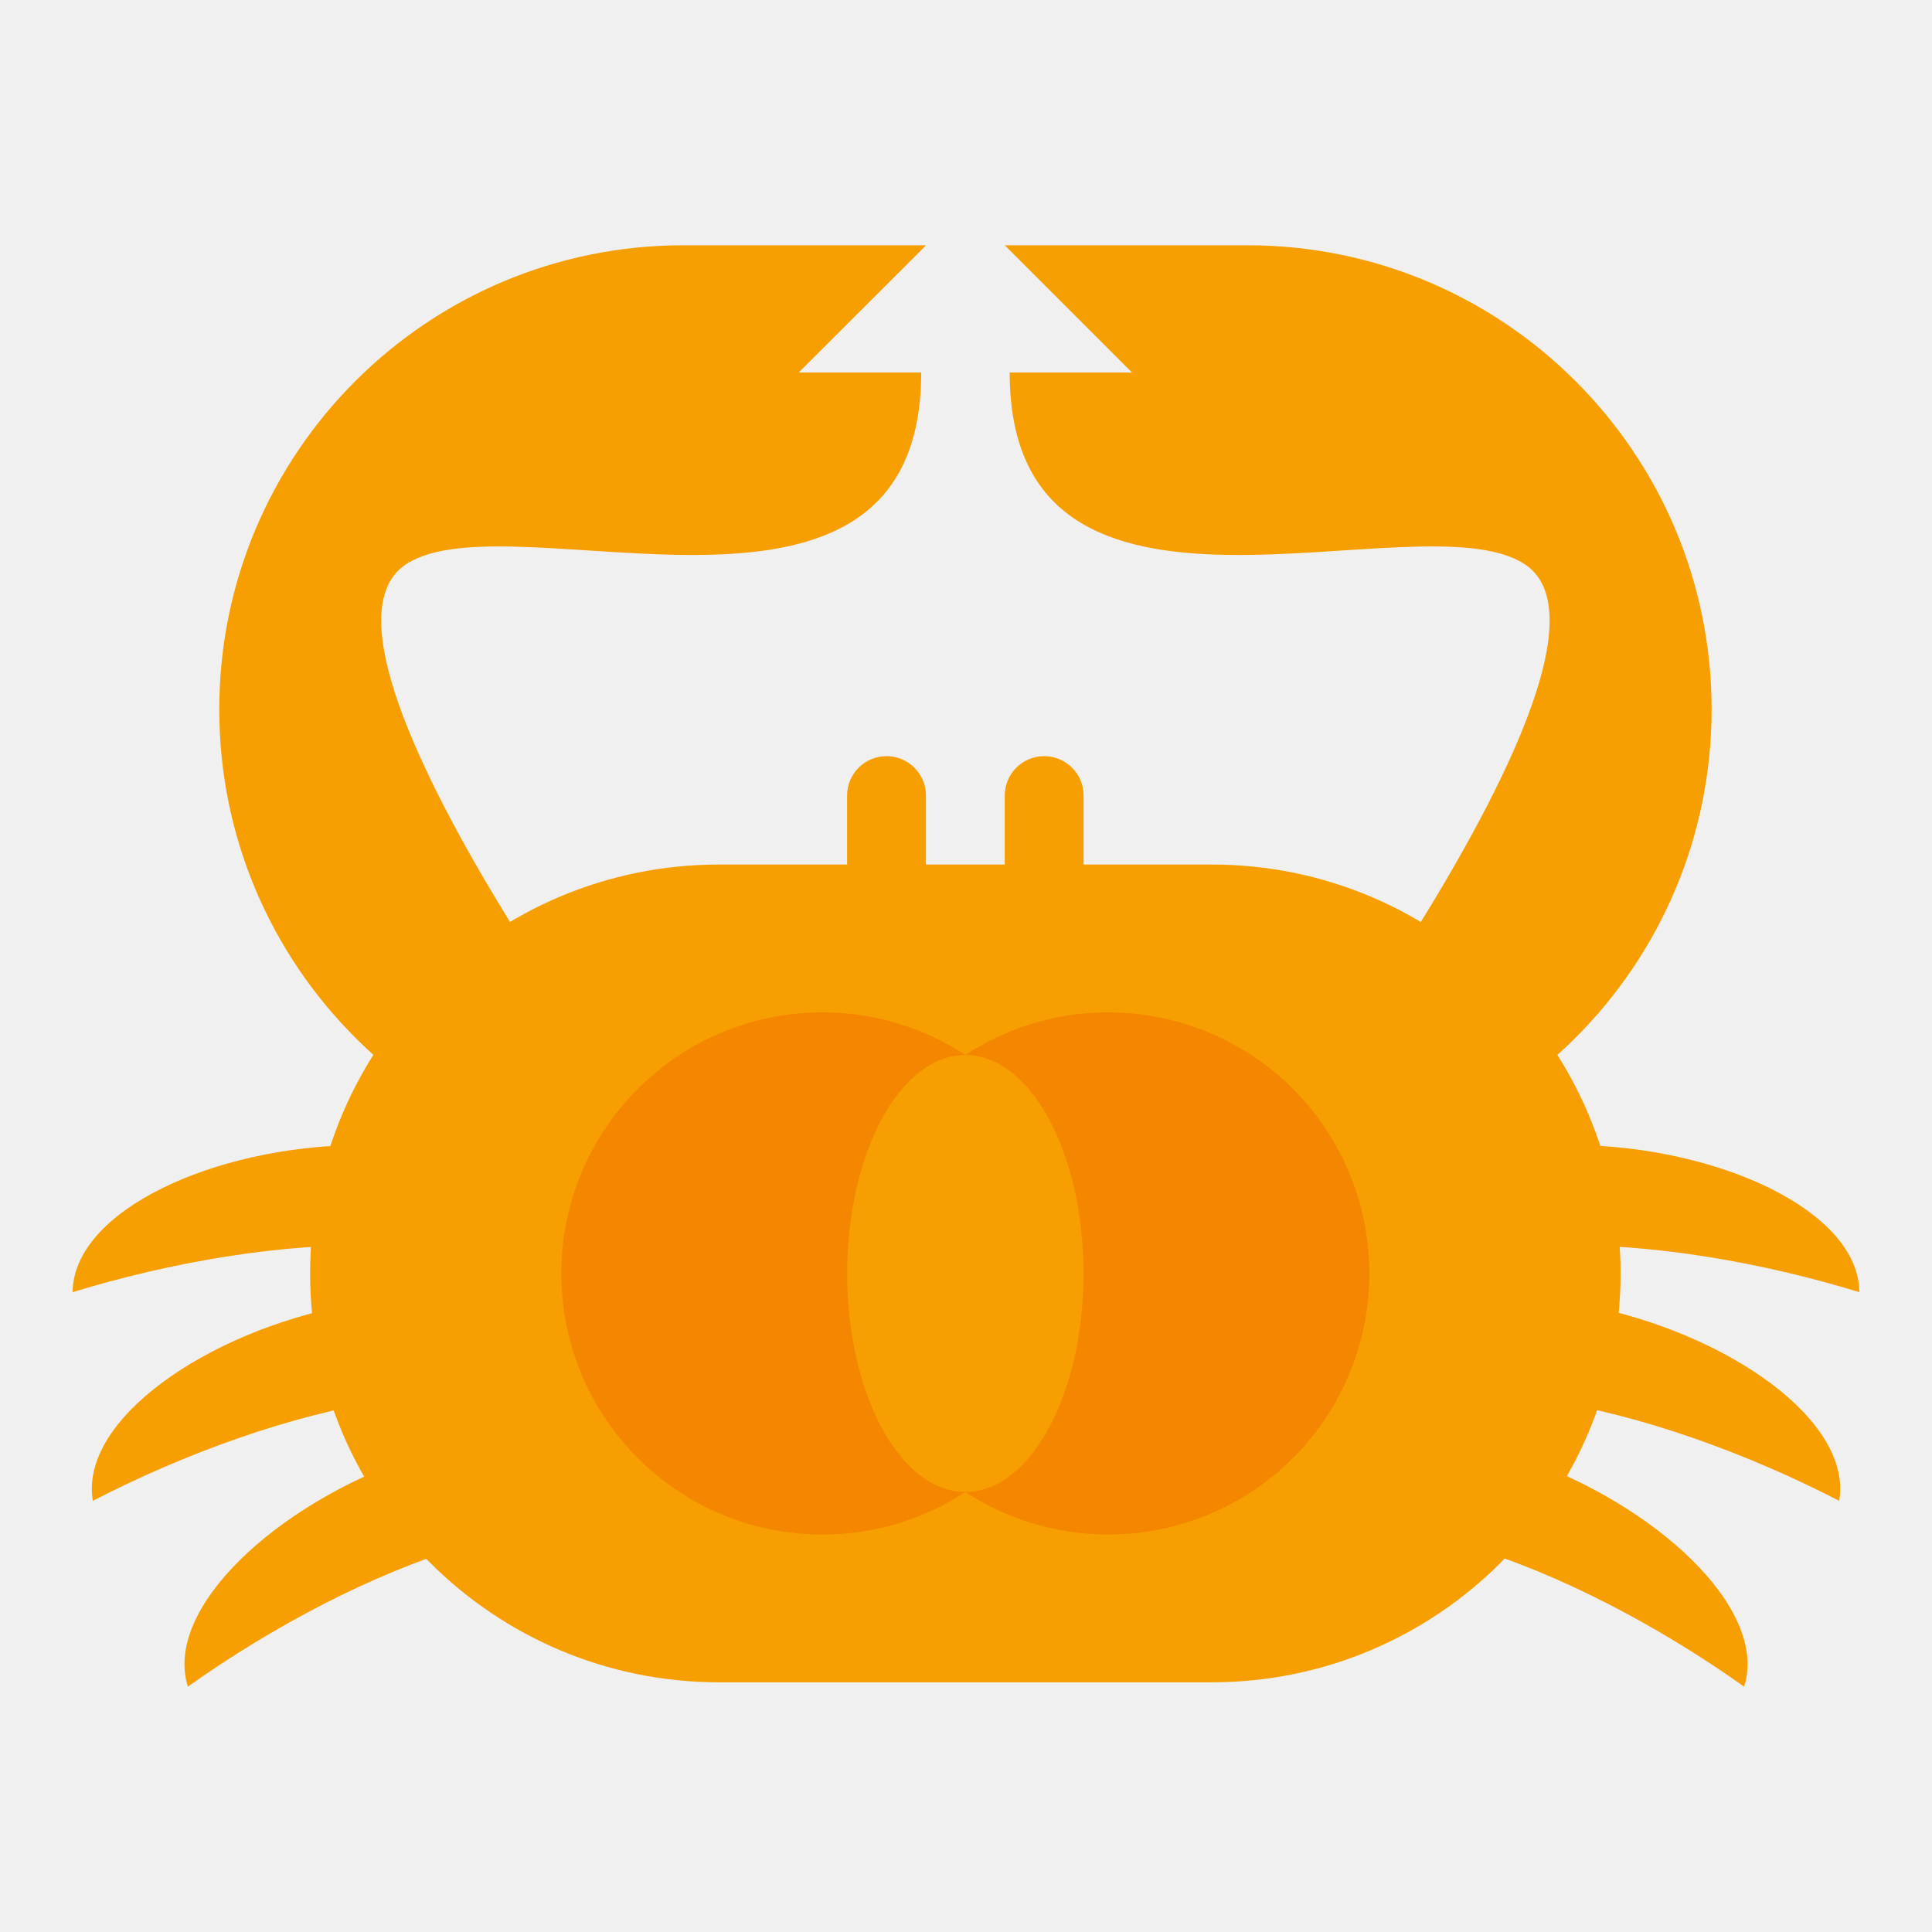
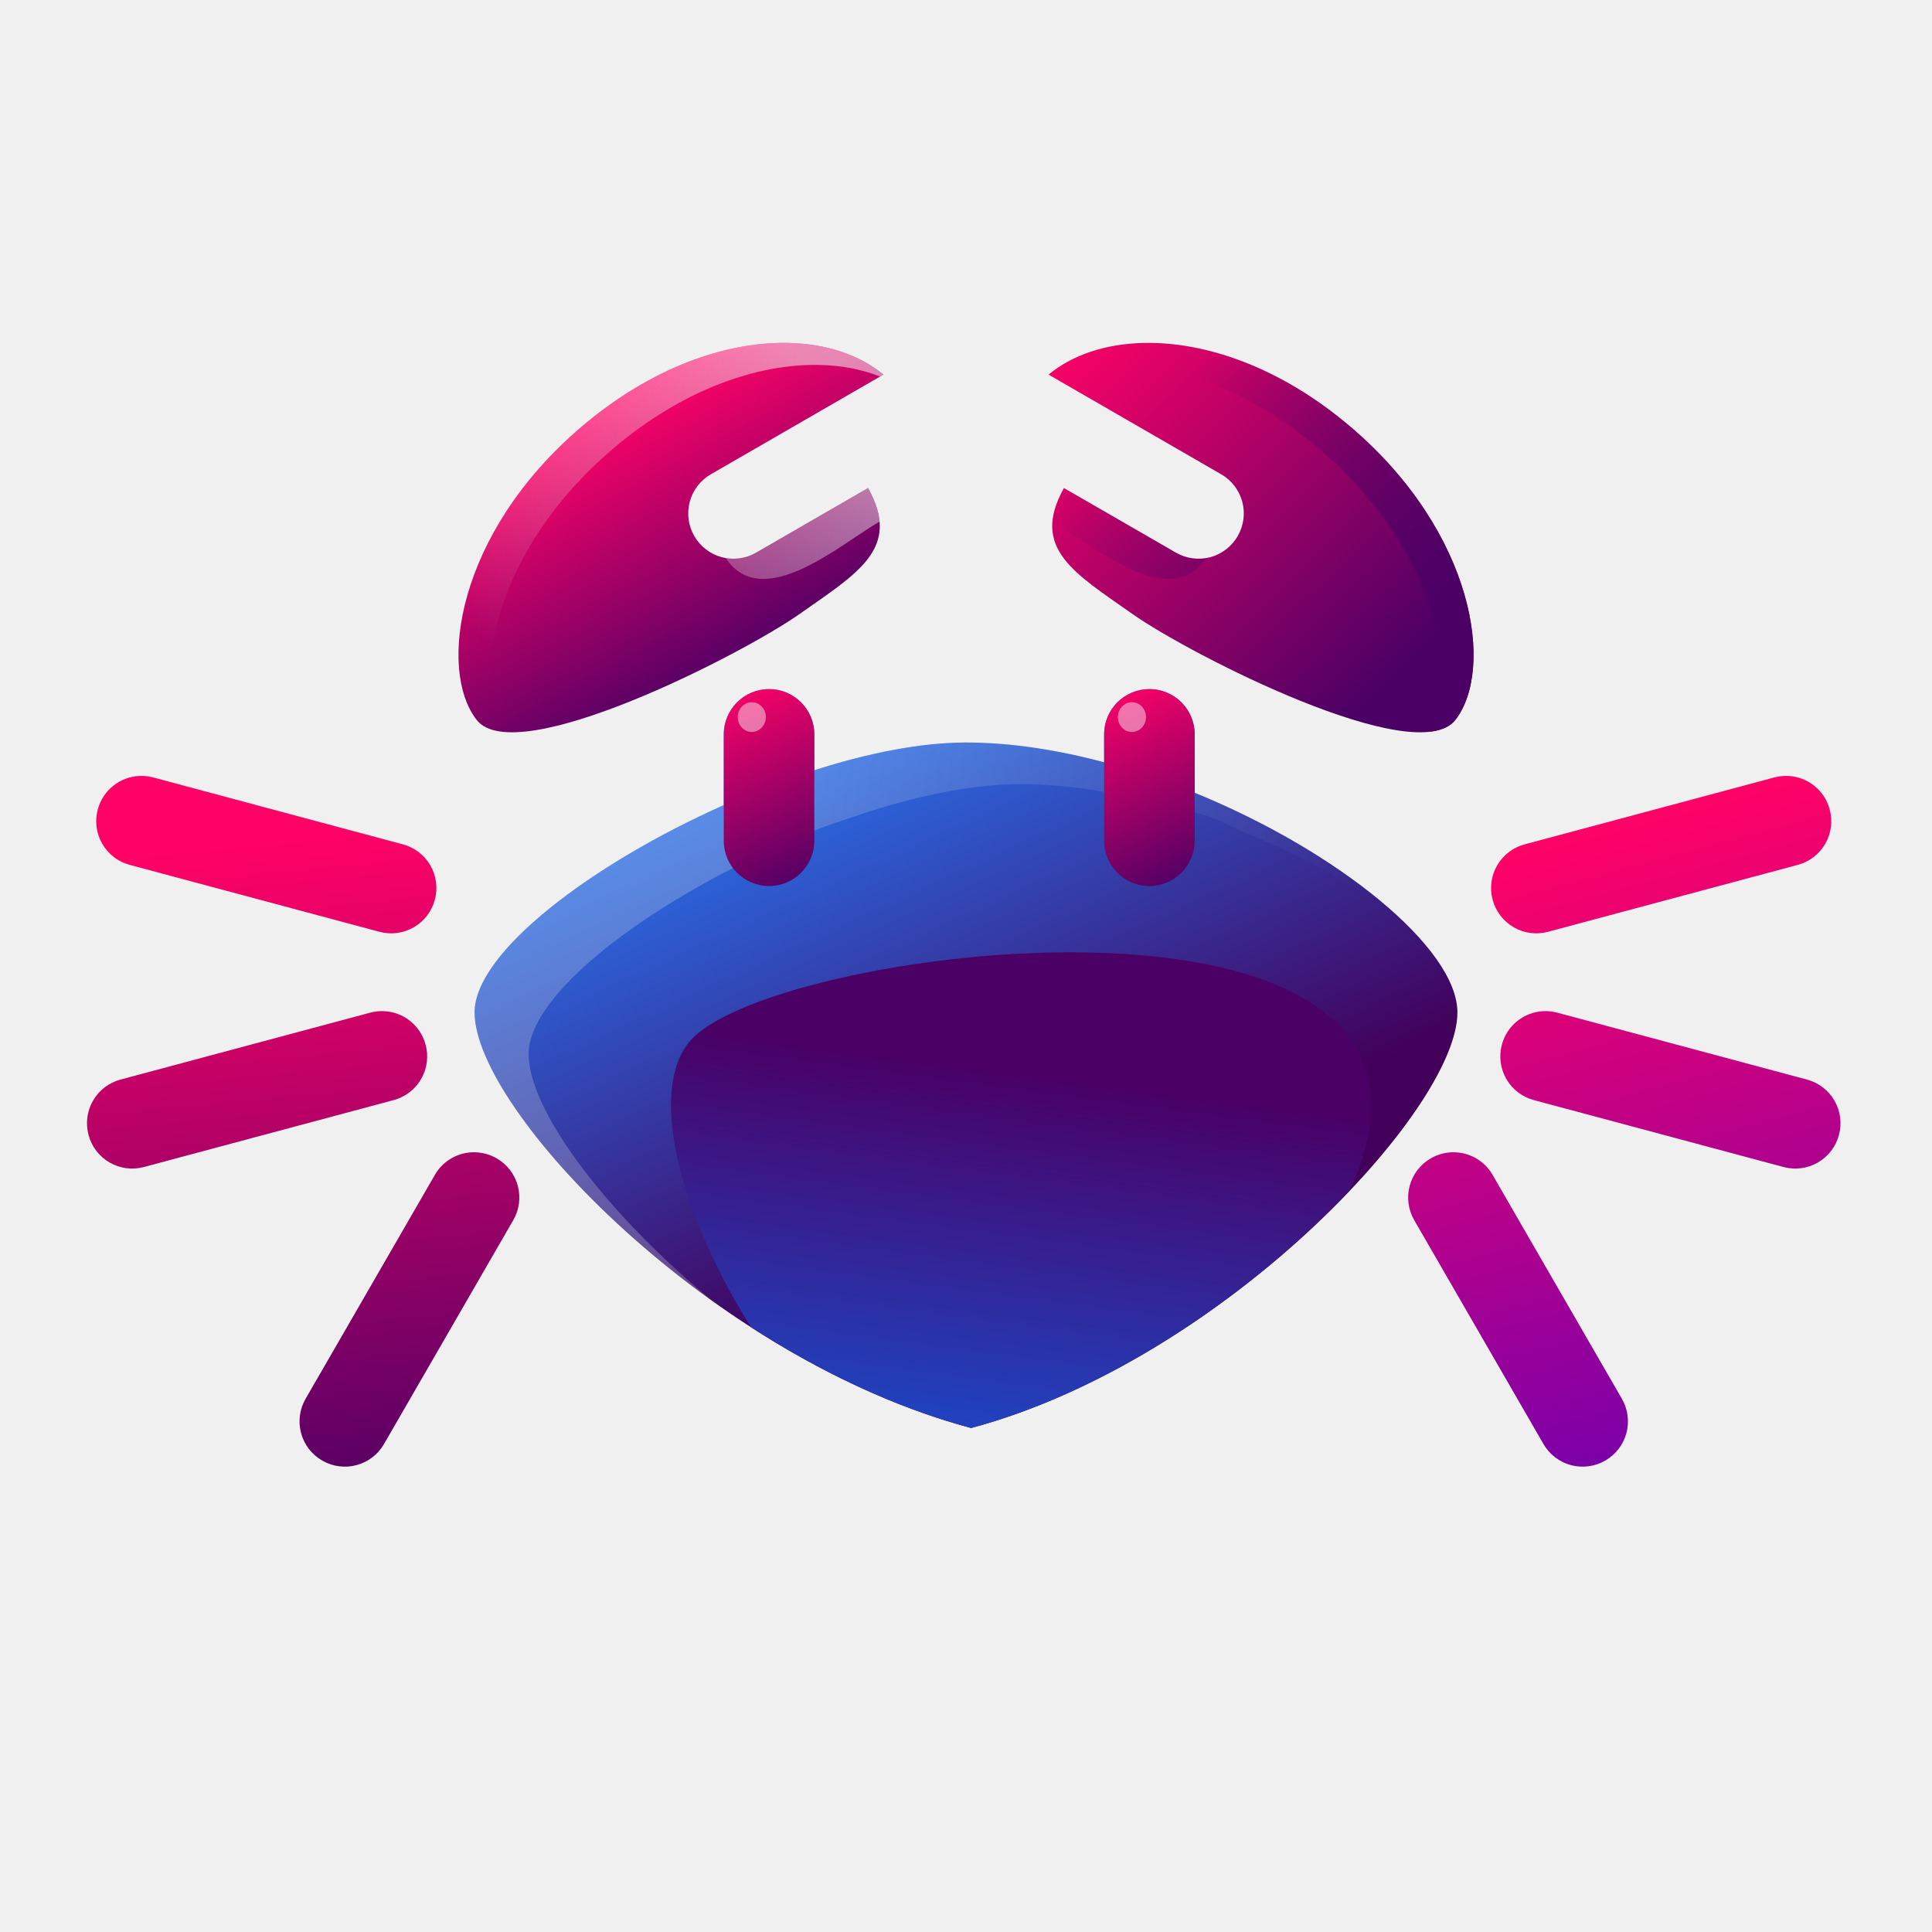
- <svg xmlns="http://www.w3.org/2000/svg" viewBox="0 0 512 512">
+ <svg xmlns="http://www.w3.org/2000/svg" xmlns:xlink="http://www.w3.org/1999/xlink" width="793.225" height="793.225" viewBox="0 0 209.874 209.874">
  <defs>
-     <style>.cls-1,.cls-4{fill:#f79e00;}.cls-2,.cls-4{isolation:isolate;}.cls-3{fill:#f48600;}</style>
+     <linearGradient id="prefix__a">
+       <stop offset="0" stop-color="#4a0065" />
+       <stop offset="1" stop-color="#4a0065" stop-opacity="0" />
+     </linearGradient>
+     <linearGradient id="prefix__b">
+       <stop offset="0" stop-color="#f1f1f1" stop-opacity=".553" />
+       <stop offset="1" stop-color="#f1f1f1" stop-opacity="0" />
+     </linearGradient>
+     <linearGradient id="prefix__d">
+       <stop offset="0" stop-color="#e4e4e4" stop-opacity=".255" />
+       <stop offset="1" stop-color="#e4e4e4" stop-opacity="0" />
+     </linearGradient>
+     <linearGradient id="prefix__f">
+       <stop offset="0" stop-color="#ff0266" />
+       <stop offset="1" stop-color="#7b00a8" />
+     </linearGradient>
+     <linearGradient id="prefix__g">
+       <stop offset="0" stop-color="#2580ff" />
+       <stop offset="1" stop-color="#42005a" />
+     </linearGradient>
+     <linearGradient id="prefix__c">
+       <stop offset="0" stop-color="#ff0266" />
+       <stop offset="1" stop-color="#4a0065" />
+     </linearGradient>
+     <linearGradient id="prefix__e">
+       <stop offset="0" stop-color="#0271ff" />
+       <stop offset="1" stop-color="#4a0065" />
+     </linearGradient>
+     <linearGradient xlink:href="#prefix__a" id="prefix__r" gradientUnits="userSpaceOnUse" x1="401.805" y1="347.882" x2="371.134" y2="316.333" gradientTransform="translate(275.504)" />
+     <linearGradient xlink:href="#prefix__b" id="prefix__q" gradientUnits="userSpaceOnUse" x1="327.363" y1="312.678" x2="295.167" y2="346.011" gradientTransform="translate(275.504)" />
+     <linearGradient xlink:href="#prefix__c" id="prefix__p" gradientUnits="userSpaceOnUse" x1="361.677" y1="350.283" x2="371.511" y2="371.674" gradientTransform="translate(275.504)" />
+     <linearGradient xlink:href="#prefix__c" id="prefix__o" gradientUnits="userSpaceOnUse" x1="320.359" y1="350.283" x2="330.193" y2="371.674" gradientTransform="translate(275.504)" />
+     <linearGradient xlink:href="#prefix__d" id="prefix__n" gradientUnits="userSpaceOnUse" x1="320.359" y1="362.881" x2="389.917" y2="372.395" gradientTransform="translate(275.504)" />
+     <linearGradient xlink:href="#prefix__e" id="prefix__m" gradientUnits="userSpaceOnUse" gradientTransform="matrix(-.97494 -.56377 .74805 -.84188 693.986 938.446)" x1="325.276" y1="350.283" x2="352.353" y2="408.981" />
+     <linearGradient xlink:href="#prefix__c" id="prefix__l" gradientUnits="userSpaceOnUse" gradientTransform="translate(280.421 181.14)" x1="350.722" y1="131.533" x2="387.355" y2="169.144" />
+     <linearGradient xlink:href="#prefix__c" id="prefix__k" gradientUnits="userSpaceOnUse" gradientTransform="translate(280.421 181.14)" x1="299.967" y1="140.658" x2="315.442" y2="169.144" />
+     <linearGradient xlink:href="#prefix__f" id="prefix__j" gradientUnits="userSpaceOnUse" x1="460.068" y1="-303.786" x2="527.164" y2="-303.786" gradientTransform="rotate(75 137.752 179.522)" />
+     <linearGradient xlink:href="#prefix__c" id="prefix__i" gradientUnits="userSpaceOnUse" x1="280.745" y1="365.456" x2="351.916" y2="392.06" gradientTransform="scale(-1 1) rotate(75 -137.752 -179.522)" />
+     <linearGradient xlink:href="#prefix__g" id="prefix__h" gradientUnits="userSpaceOnUse" x1="325.276" y1="350.283" x2="352.353" y2="408.981" gradientTransform="translate(275.504)" />
  </defs>
-   <path class="cls-1" d="M181.11,311a123,123,0,0,1-123-123h0a123,123,0,0,1,123-123h64.32L211.66,98.73h32.46c0,79.47-108.36,32.47-136.43,50.75C73.65,171.64,181.11,311,181.11,311Z" />
-   <path class="cls-1" d="M404,149.48C375.94,131.2,267.58,178.2,267.58,98.73H300L266.27,65h64.32a123,123,0,0,1,123,123h0a123,123,0,0,1-123,123S438.05,171.64,404,149.48Z" />
-   <rect class="cls-1" x="266.27" y="200.39" width="20.89" height="57.44" rx="10.44" />
-   <rect class="cls-1" x="224.49" y="200.39" width="20.89" height="57.44" rx="10.44" />
-   <path class="cls-1" d="M190.55,229.11H321.11A108.35,108.35,0,0,1,429.47,337.47h0A108.36,108.36,0,0,1,321.11,445.83H190.55A108.37,108.37,0,0,1,82.19,337.47h0A108.36,108.36,0,0,1,190.55,229.11Z" />
-   <g class="cls-2">
-     <path class="cls-3" d="M293.69,268.29a68.83,68.83,0,0,0-37.86,11.29,69.19,69.19,0,1,0,0,115.8,69.19,69.19,0,1,0,37.86-127.09Z" />
+   <g transform="translate(-517.238 -275.425)">
+     <path opacity=".45" fill="none" paint-order="markers stroke fill" d="M517.238 275.425h209.874v209.874H517.238z" />
+     <path d="M600.78 350.283a4.906 4.906 0 00-4.917 4.917v7.68c-14.387 6.418-27.07 16.002-27.07 22.53 0 10.612 25.62 37.554 53.935 45.14 27.184-7.283 52.83-34.528 52.83-45.14 0-6.996-12.957-17.514-28.543-23.869V355.2a4.906 4.906 0 00-4.917-4.917 4.906 4.906 0 00-4.917 4.917v3.03c-5.057-1.347-10.162-2.146-15.006-2.146-4.902 0-10.63 1.14-16.478 3.01V355.2a4.906 4.906 0 00-4.917-4.917z" fill="url(#prefix__h)" />
+     <path d="M532.409 359.714a4.907 4.907 0 00-4.55 3.644 4.906 4.906 0 003.477 6.022l27.116 7.265a4.907 4.907 0 006.023-3.477 4.906 4.906 0 00-3.477-6.021l-27.117-7.267a4.944 4.944 0 00-1.472-.166zm26.512 25.552a4.942 4.942 0 00-1.472.166l-27.116 7.266a4.906 4.906 0 00-3.477 6.022 4.906 4.906 0 006.022 3.477l27.116-7.266a4.906 4.906 0 003.478-6.022 4.907 4.907 0 00-4.55-3.643zm9.942 15.33a4.905 4.905 0 00-4.388 2.462l-14.036 24.311a4.906 4.906 0 001.8 6.717 4.906 4.906 0 006.716-1.8l14.036-24.311a4.906 4.906 0 00-1.799-6.717 4.911 4.911 0 00-2.329-.661z" fill="url(#prefix__i)" paint-order="markers stroke fill" />
+     <path d="M711.45 359.714a4.942 4.942 0 00-1.473.166l-27.116 7.267a4.906 4.906 0 00-3.477 6.021 4.907 4.907 0 006.022 3.477l27.116-7.265a4.906 4.906 0 003.477-6.022 4.907 4.907 0 00-4.55-3.644zm-26.513 25.552a4.906 4.906 0 00-4.55 3.643 4.906 4.906 0 003.477 6.022l27.116 7.266a4.906 4.906 0 006.022-3.477 4.906 4.906 0 00-3.477-6.022l-27.116-7.266a4.944 4.944 0 00-1.472-.166zm-9.942 15.33a4.911 4.911 0 00-2.329.662 4.906 4.906 0 00-1.799 6.717l14.036 24.311a4.906 4.906 0 006.717 1.8 4.906 4.906 0 001.8-6.717l-14.037-24.311a4.905 4.905 0 00-4.388-2.461z" fill="url(#prefix__j)" paint-order="markers stroke fill" />
+     <path d="M602.867 312.678c-6.71-.146-14.86 2.627-22.479 9.12-13.543 11.542-15.618 26.386-11.37 31.831 4.25 5.446 28.82-7.093 35.086-11.513 6.266-4.42 11.116-7.11 7.43-13.675-.268.165-.52.31-.76.44l-11.397 6.578a4.906 4.906 0 01-6.716-1.8 4.906 4.906 0 011.8-6.716l18.746-10.824c-2.583-2.139-6.184-3.351-10.34-3.441z" fill="url(#prefix__k)" paint-order="markers stroke fill" />
+     <path d="M641.483 312.678c6.71-.146 14.86 2.627 22.479 9.12 13.543 11.542 15.618 26.386 11.37 31.831-4.249 5.446-28.82-7.093-35.085-11.513-6.266-4.42-11.117-7.11-7.43-13.675.267.165.52.31.76.44l11.396 6.578a4.906 4.906 0 006.717-1.8 4.906 4.906 0 00-1.8-6.716l-18.747-10.824c2.583-2.139 6.184-3.351 10.34-3.441z" fill="url(#prefix__l)" paint-order="markers stroke fill" />
+     <path d="M598.816 419.595c7.334 4.734 15.5 8.702 23.912 10.955 15.929-4.268 31.128-15.252 41.1-25.757 16.862-36.413-62.116-26.987-71.564-16.353-4.621 5.2-1.44 18.404 6.552 31.155z" fill="url(#prefix__m)" />
+     <path d="M600.78 350.283a4.906 4.906 0 00-4.917 4.917v7.68c-14.387 6.418-27.07 16.002-27.07 22.53 0 6.842 10.656 20.466 25.81 31.32-11.961-9.886-19.941-20.881-19.941-26.8 0-6.528 12.684-16.112 27.07-22.53 5.151-2.365 5.2-2.204 9.835-3.786 5.848-1.87 11.576-3.01 16.477-3.01 4.844 0 9.95.798 15.006 2.145 5.656 1.257 5.295 1.159 9.834 3.312 5.652 2.304 10.946 5.159 15.414 8.191-5.257-4.644-12.876-9.283-21.283-12.71V355.2a4.906 4.906 0 00-4.917-4.917 4.906 4.906 0 00-4.917 4.917v3.03c-5.057-1.347-10.162-2.146-15.006-2.146-4.902 0-10.63 1.14-16.478 3.01V355.2a4.906 4.906 0 00-4.917-4.917z" fill="url(#prefix__n)" />
+     <rect width="9.834" height="21.391" x="595.863" y="350.283" ry="4.917" fill="url(#prefix__o)" paint-order="markers stroke fill" />
+     <rect width="9.834" height="21.391" x="637.181" y="350.283" ry="4.917" fill="url(#prefix__p)" paint-order="markers stroke fill" />
+     <path d="M602.867 312.678c-6.71-.146-14.86 2.627-22.479 9.12-13.543 11.542-15.618 26.386-11.37 31.831.567.727 1.505 1.125 2.704 1.273-3.232-6.155-.618-19.886 12.085-30.713 7.618-6.493 15.769-9.266 22.479-9.12 2.406.052 4.617.491 6.56 1.258l.361-.208c-2.583-2.139-6.184-3.351-10.34-3.441zm8.666 15.763c-.267.165-.519.31-.76.44l-11.396 6.578a4.894 4.894 0 01-3.298.59v.001c3.981 5.988 12.451-1.51 16.706-3.966-.092-1.081-.485-2.277-1.252-3.643z" fill="url(#prefix__q)" paint-order="markers stroke fill" />
+     <path d="M641.483 312.678c6.71-.146 14.86 2.627 22.479 9.12 13.543 11.542 15.618 26.386 11.37 31.831-.567.727-1.504 1.125-2.703 1.273 3.231-6.155.618-19.886-12.086-30.713-7.618-6.493-15.768-9.266-22.479-9.12-2.406.052-4.617.491-6.56 1.258l-.36-.208c2.582-2.139 6.183-3.351 10.34-3.441zm-8.666 15.763c.267.165.52.31.76.44l11.396 6.578c1.04.601 2.205.78 3.298.59v.001c-3.981 5.988-12.45-1.51-16.706-3.966.093-1.081.485-2.277 1.252-3.643z" fill="url(#prefix__r)" paint-order="markers stroke fill" />
+     <ellipse cx="640.199" cy="353.322" rx="1.528" ry="1.617" opacity=".45" fill="#fff" paint-order="markers stroke fill" />
+     <ellipse cx="598.904" cy="353.322" rx="1.528" ry="1.617" opacity=".45" fill="#fff" paint-order="markers stroke fill" />
  </g>
-   <ellipse class="cls-4" cx="255.83" cy="337.48" rx="31.32" ry="57.9" />
-   <path class="cls-1" d="M402.77,386.23c36,12.31,66,40.07,59.44,60.75C440,431.17,413.11,416.91,389,409.83Z" />
-   <path class="cls-1" d="M420.05,345.89c37.37,7.15,71,30.45,67.35,51.85-24.24-12.55-52.82-22.92-77.67-26.57Z" />
-   <path class="cls-1" d="M417.26,303.44c38.05.39,75.26,17.34,75.5,39-26.08-8-56.05-13.16-81.15-12.32Z" />
-   <path class="cls-1" d="M109.23,386.23c-36,12.31-66,40.07-59.44,60.75C72,431.17,98.89,416.91,123,409.83Z" />
-   <path class="cls-1" d="M92,345.89C54.58,353,21,376.34,24.6,397.74c24.24-12.55,52.82-22.92,77.67-26.57Z" />
-   <path class="cls-1" d="M94.74,303.44c-38,.39-75.26,17.34-75.5,39,26.08-8,56.05-13.16,81.15-12.32Z" />
</svg>
